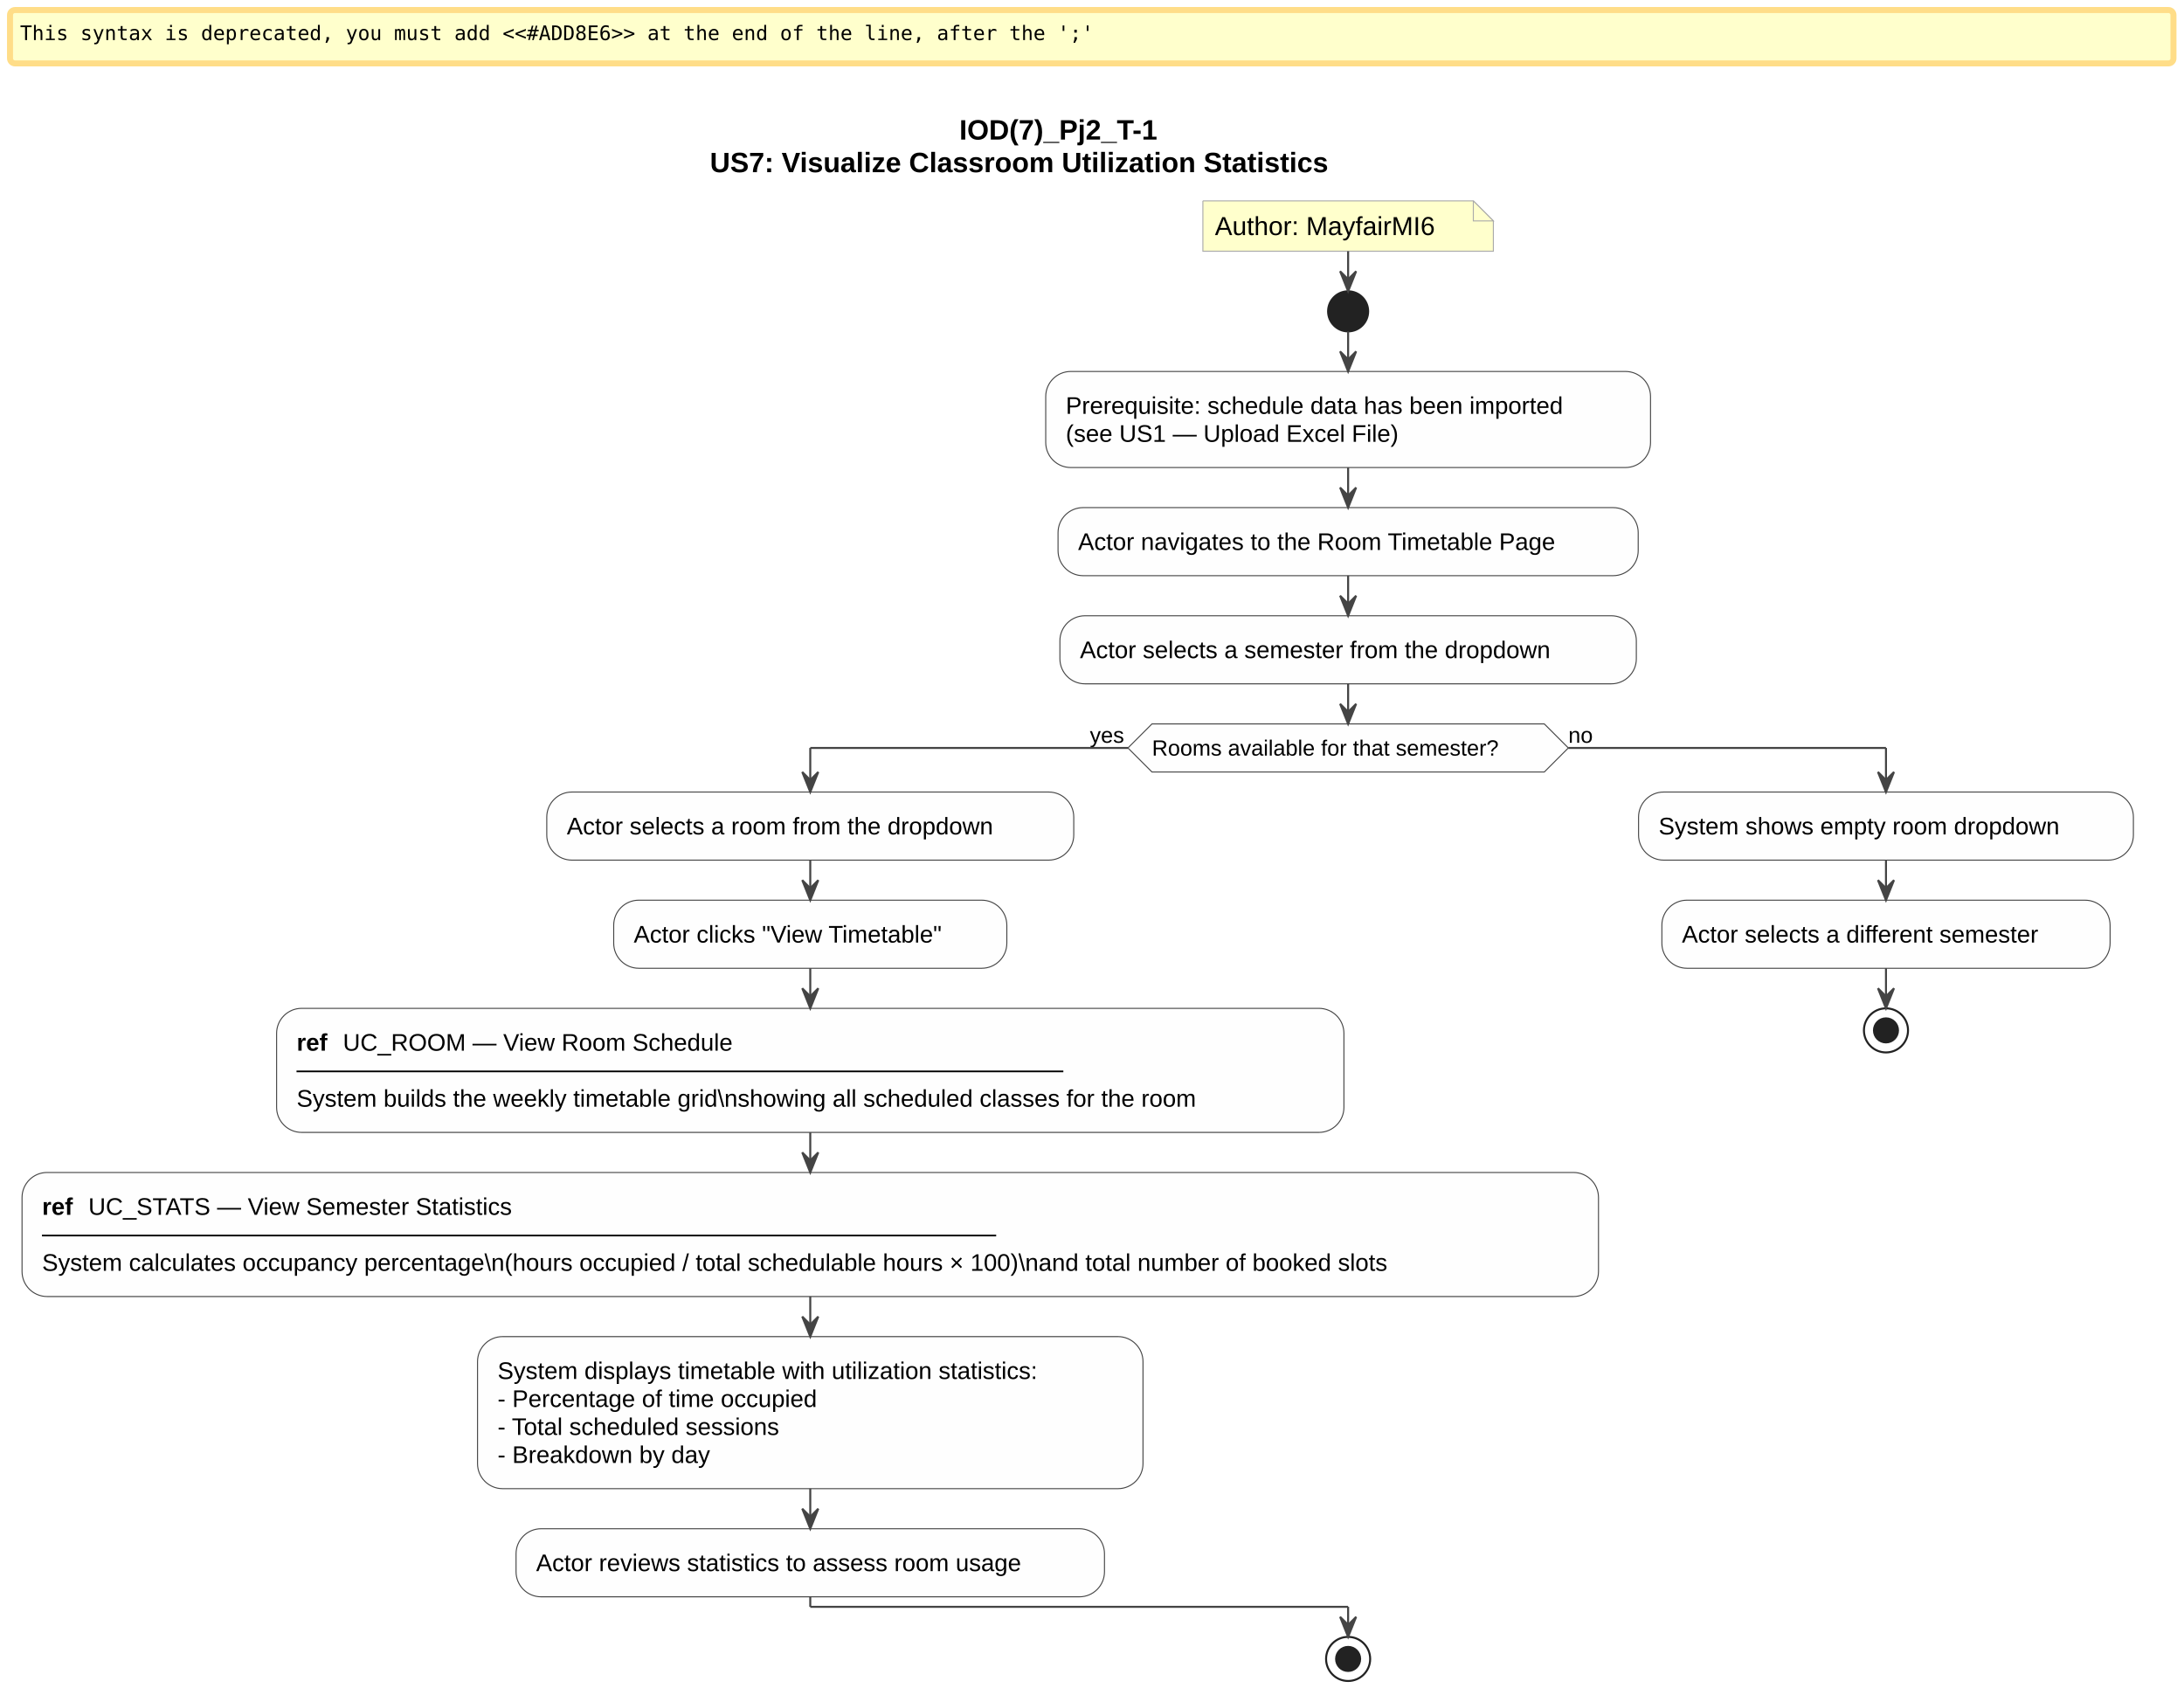
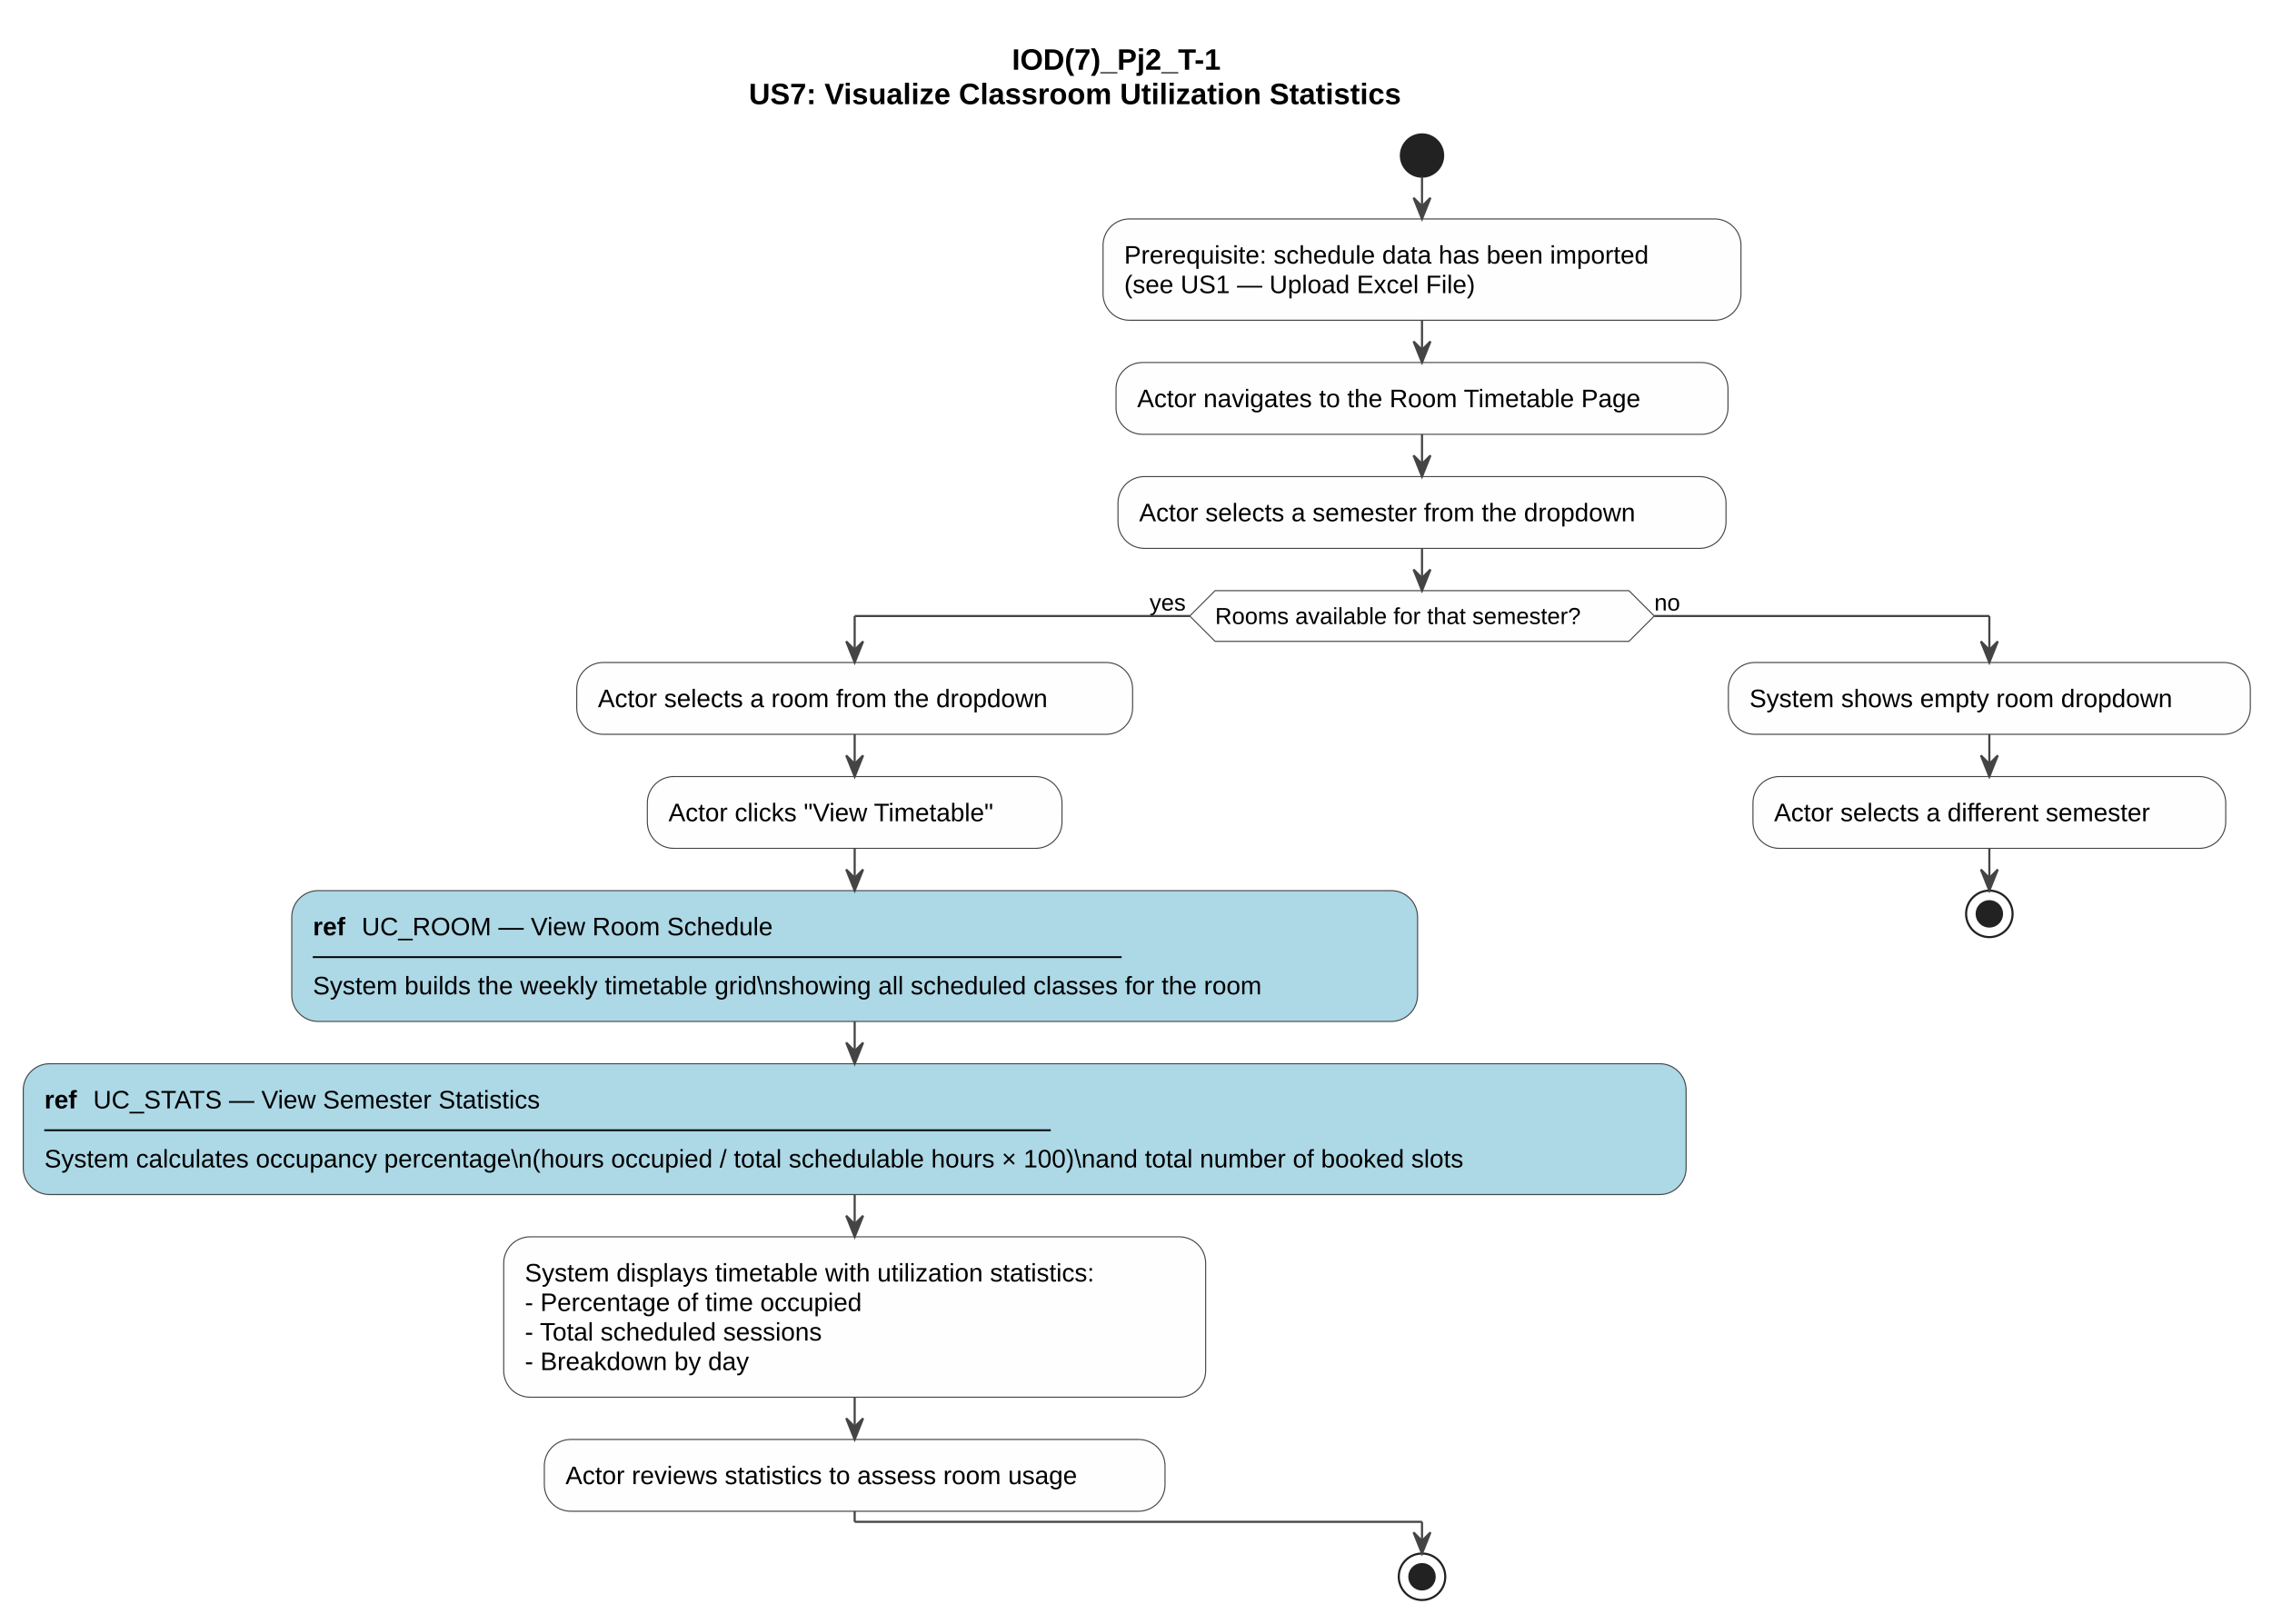
- <svg xmlns="http://www.w3.org/2000/svg" contentStyleType="text/css" data-diagram-type="ACTIVITY" height="849px" preserveAspectRatio="none" style="width:1090px;height:849px;background:#FFFFFF;" version="1.1" viewBox="0 0 1090 849" width="1090px" zoomAndPan="magnify">
+ <svg xmlns="http://www.w3.org/2000/svg" contentStyleType="text/css" height="768px" preserveAspectRatio="none" style="width:1075px;height:768px;background:#FFFFFF;" version="1.1" viewBox="0 0 1075 768" width="1075px" zoomAndPan="magnify">
  <defs />
  <g>
-     <rect fill="#FFFFCC" height="26.641" rx="2.5" ry="2.5" style="stroke:#FFDD88;stroke-width:3;" width="1079.744" x="5" y="5" />
-     <text fill="#000000" font-family="monospace" font-size="10" lengthAdjust="spacing" textLength="535.825" x="10" y="20">This syntax is deprecated, you must add &lt;&lt;#ADD8E6&gt;&gt; at the end of the line, after the ';'</text>
-     <g class="title" data-source-line="11">
-       <text fill="#000000" font-family="Arial" font-size="14" font-weight="bold" lengthAdjust="spacing" textLength="115.172" x="478.786" y="69.636">IOD(7)_Pj2_T-1</text>
-       <text fill="#000000" font-family="Arial" font-size="14" font-weight="bold" lengthAdjust="spacing" textLength="364.123" x="354.31" y="85.933">US7: Visualize Classroom Utilization Statistics</text>
-     </g>
-     <path d="M600.339,100.234 L600.339,125.367 L745.315,125.367 L745.315,110.234 L735.315,100.234 L600.339,100.234" fill="#FFFFCC" style="stroke:#AAAAAA;stroke-width:0.5;" />
-     <path d="M735.315,100.234 L735.315,110.234 L745.315,110.234 L735.315,100.234" fill="#FFFFCC" style="stroke:#AAAAAA;stroke-width:0.5;" />
-     <text fill="#000000" font-family="Arial" font-size="13" lengthAdjust="spacing" textLength="123.976" x="606.339" y="117.301">Author: MayfairMI6</text>
-     <ellipse cx="672.827" cy="155.367" fill="#222222" rx="10" ry="10" style="stroke:#222222;stroke-width:1;" />
-     <rect fill="#FEFEFE" height="47.938" rx="12.5" ry="12.5" style="stroke:#444444;stroke-width:0.5;" width="301.842" x="521.906" y="185.367" />
-     <text fill="#000000" font-family="Arial" font-size="12" lengthAdjust="spacing" textLength="281.842" x="531.906" y="206.506">Prerequisite: schedule data has been imported</text>
-     <text fill="#000000" font-family="Arial" font-size="12" lengthAdjust="spacing" textLength="180.486" x="531.906" y="220.475">(see US1 — Upload Excel File)</text>
-     <rect fill="#FEFEFE" height="33.969" rx="12.5" ry="12.5" style="stroke:#444444;stroke-width:0.5;" width="289.549" x="528.052" y="253.305" />
-     <text fill="#000000" font-family="Arial" font-size="12" lengthAdjust="spacing" textLength="269.549" x="538.052" y="274.443">Actor navigates to the Room Timetable Page</text>
-     <rect fill="#FEFEFE" height="33.969" rx="12.5" ry="12.5" style="stroke:#444444;stroke-width:0.5;" width="287.685" x="528.984" y="307.273" />
-     <text fill="#000000" font-family="Arial" font-size="12" lengthAdjust="spacing" textLength="267.685" x="538.984" y="328.412">Actor selects a semester from the dropdown</text>
-     <polygon fill="#FEFEFE" points="574.925,361.242,770.728,361.242,782.728,373.242,770.728,385.242,574.925,385.242,562.925,373.242,574.925,361.242" style="stroke:#444444;stroke-width:0.5;" />
-     <text fill="#000000" font-family="Arial" font-size="11" lengthAdjust="spacing" textLength="195.803" x="574.925" y="377.05">Rooms available for that semester?</text>
-     <text fill="#000000" font-family="Arial" font-size="11" lengthAdjust="spacing" textLength="19.008" x="543.917" y="370.648">yes</text>
-     <text fill="#000000" font-family="Arial" font-size="11" lengthAdjust="spacing" textLength="13.702" x="782.728" y="370.648">no</text>
-     <rect fill="#FEFEFE" height="33.969" rx="12.5" ry="12.5" style="stroke:#444444;stroke-width:0.5;" width="263.012" x="272.885" y="395.242" />
-     <text fill="#000000" font-family="Arial" font-size="12" lengthAdjust="spacing" textLength="243.012" x="282.885" y="416.381">Actor selects a room from the dropdown</text>
-     <rect fill="#FEFEFE" height="33.969" rx="12.5" ry="12.5" style="stroke:#444444;stroke-width:0.5;" width="196.203" x="306.289" y="449.211" />
-     <text fill="#000000" font-family="Arial" font-size="12" lengthAdjust="spacing" textLength="176.203" x="316.289" y="470.35">Actor clicks "View Timetable"</text>
-     <rect fill="#FEFEFE" height="61.906" rx="12.5" ry="12.5" style="stroke:#444444;stroke-width:0.5;" width="532.689" x="138.046" y="503.18" />
-     <text fill="#000000" font-family="Arial" font-size="12" font-weight="bold" lengthAdjust="spacing" textLength="19.277" x="148.046" y="524.318">ref</text>
-     <text fill="#000000" font-family="Arial" font-size="12" lengthAdjust="spacing" textLength="206.596" x="171.138" y="524.318">UC_ROOM — View Room Schedule</text>
-     <text fill="#000000" font-family="Arial" font-size="12" lengthAdjust="spacing" textLength="325.107" x="148.046" y="538.287">─────────────────────────────────────────────</text>
-     <text fill="#000000" font-family="Arial" font-size="12" lengthAdjust="spacing" textLength="512.689" x="148.046" y="552.256">System builds the weekly timetable grid\nshowing all scheduled classes for the room</text>
-     <rect fill="#FEFEFE" height="61.906" rx="12.5" ry="12.5" style="stroke:#444444;stroke-width:0.5;" width="786.781" x="11" y="585.086" />
-     <text fill="#000000" font-family="Arial" font-size="12" font-weight="bold" lengthAdjust="spacing" textLength="19.277" x="21" y="606.225">ref</text>
-     <text fill="#000000" font-family="Arial" font-size="12" lengthAdjust="spacing" textLength="229.465" x="44.092" y="606.225">UC_STATS — View Semester Statistics</text>
-     <text fill="#000000" font-family="Arial" font-size="12" lengthAdjust="spacing" textLength="404.578" x="21" y="620.193">────────────────────────────────────────────────────────</text>
-     <text fill="#000000" font-family="Arial" font-size="12" lengthAdjust="spacing" textLength="766.781" x="21" y="634.162">System calculates occupancy percentage\n(hours occupied / total schedulable hours × 100)\nand total number of booked slots</text>
-     <rect fill="#FEFEFE" height="75.875" rx="12.5" ry="12.5" style="stroke:#444444;stroke-width:0.5;" width="332.129" x="238.326" y="666.992" />
-     <text fill="#000000" font-family="Arial" font-size="12" lengthAdjust="spacing" textLength="312.129" x="248.326" y="688.131">System displays timetable with utilization statistics:</text>
-     <text fill="#000000" font-family="Arial" font-size="12" lengthAdjust="spacing" textLength="180.557" x="248.326" y="702.1">- Percentage of time occupied</text>
-     <text fill="#000000" font-family="Arial" font-size="12" lengthAdjust="spacing" textLength="157.904" x="248.326" y="716.068">- Total scheduled sessions</text>
-     <text fill="#000000" font-family="Arial" font-size="12" lengthAdjust="spacing" textLength="119.795" x="248.326" y="730.037">- Breakdown by day</text>
-     <rect fill="#FEFEFE" height="33.969" rx="12.5" ry="12.5" style="stroke:#444444;stroke-width:0.5;" width="293.674" x="257.554" y="762.867" />
-     <text fill="#000000" font-family="Arial" font-size="12" lengthAdjust="spacing" textLength="273.674" x="267.554" y="784.006">Actor reviews statistics to assess room usage</text>
-     <rect fill="#FEFEFE" height="33.969" rx="12.5" ry="12.5" style="stroke:#444444;stroke-width:0.5;" width="246.963" x="817.781" y="395.242" />
-     <text fill="#000000" font-family="Arial" font-size="12" lengthAdjust="spacing" textLength="226.963" x="827.781" y="416.381">System shows empty room dropdown</text>
-     <rect fill="#FEFEFE" height="33.969" rx="12.5" ry="12.5" style="stroke:#444444;stroke-width:0.5;" width="223.695" x="829.415" y="449.211" />
-     <text fill="#000000" font-family="Arial" font-size="12" lengthAdjust="spacing" textLength="203.695" x="839.415" y="470.35">Actor selects a different semester</text>
-     <ellipse cx="941.263" cy="514.18" fill="none" rx="11" ry="11" style="stroke:#222222;stroke-width:1;" />
-     <ellipse cx="941.263" cy="514.18" fill="#222222" rx="6" ry="6" style="stroke:#222222;stroke-width:1;" />
-     <ellipse cx="672.827" cy="827.836" fill="none" rx="11" ry="11" style="stroke:#222222;stroke-width:1;" />
-     <ellipse cx="672.827" cy="827.836" fill="#222222" rx="6" ry="6" style="stroke:#222222;stroke-width:1;" />
-     <line style="stroke:#444444;stroke-width:1;" x1="672.827" x2="672.827" y1="125.367" y2="145.367" />
-     <polygon fill="#444444" points="668.827,135.367,672.827,145.367,676.827,135.367,672.827,139.367" style="stroke:#444444;stroke-width:1;" />
-     <line style="stroke:#444444;stroke-width:1;" x1="672.827" x2="672.827" y1="165.367" y2="185.367" />
-     <polygon fill="#444444" points="668.827,175.367,672.827,185.367,676.827,175.367,672.827,179.367" style="stroke:#444444;stroke-width:1;" />
-     <line style="stroke:#444444;stroke-width:1;" x1="672.827" x2="672.827" y1="233.305" y2="253.305" />
-     <polygon fill="#444444" points="668.827,243.305,672.827,253.305,676.827,243.305,672.827,247.305" style="stroke:#444444;stroke-width:1;" />
-     <line style="stroke:#444444;stroke-width:1;" x1="672.827" x2="672.827" y1="287.273" y2="307.273" />
-     <polygon fill="#444444" points="668.827,297.273,672.827,307.273,676.827,297.273,672.827,301.273" style="stroke:#444444;stroke-width:1;" />
-     <line style="stroke:#444444;stroke-width:1;" x1="404.391" x2="404.391" y1="429.211" y2="449.211" />
-     <polygon fill="#444444" points="400.391,439.211,404.391,449.211,408.391,439.211,404.391,443.211" style="stroke:#444444;stroke-width:1;" />
-     <line style="stroke:#444444;stroke-width:1;" x1="404.391" x2="404.391" y1="483.18" y2="503.18" />
-     <polygon fill="#444444" points="400.391,493.18,404.391,503.18,408.391,493.18,404.391,497.18" style="stroke:#444444;stroke-width:1;" />
-     <line style="stroke:#444444;stroke-width:1;" x1="404.391" x2="404.391" y1="565.086" y2="585.086" />
-     <polygon fill="#444444" points="400.391,575.086,404.391,585.086,408.391,575.086,404.391,579.086" style="stroke:#444444;stroke-width:1;" />
-     <line style="stroke:#444444;stroke-width:1;" x1="404.391" x2="404.391" y1="646.992" y2="666.992" />
-     <polygon fill="#444444" points="400.391,656.992,404.391,666.992,408.391,656.992,404.391,660.992" style="stroke:#444444;stroke-width:1;" />
-     <line style="stroke:#444444;stroke-width:1;" x1="404.391" x2="404.391" y1="742.867" y2="762.867" />
-     <polygon fill="#444444" points="400.391,752.867,404.391,762.867,408.391,752.867,404.391,756.867" style="stroke:#444444;stroke-width:1;" />
-     <line style="stroke:#444444;stroke-width:1;" x1="941.263" x2="941.263" y1="429.211" y2="449.211" />
-     <polygon fill="#444444" points="937.263,439.211,941.263,449.211,945.263,439.211,941.263,443.211" style="stroke:#444444;stroke-width:1;" />
-     <line style="stroke:#444444;stroke-width:1;" x1="941.263" x2="941.263" y1="483.18" y2="503.18" />
-     <polygon fill="#444444" points="937.263,493.18,941.263,503.18,945.263,493.18,941.263,497.18" style="stroke:#444444;stroke-width:1;" />
-     <line style="stroke:#444444;stroke-width:1;" x1="562.925" x2="404.391" y1="373.242" y2="373.242" />
-     <line style="stroke:#444444;stroke-width:1;" x1="404.391" x2="404.391" y1="373.242" y2="395.242" />
-     <polygon fill="#444444" points="400.391,385.242,404.391,395.242,408.391,385.242,404.391,389.242" style="stroke:#444444;stroke-width:1;" />
-     <line style="stroke:#444444;stroke-width:1;" x1="782.728" x2="941.263" y1="373.242" y2="373.242" />
-     <line style="stroke:#444444;stroke-width:1;" x1="941.263" x2="941.263" y1="373.242" y2="395.242" />
-     <polygon fill="#444444" points="937.263,385.242,941.263,395.242,945.263,385.242,941.263,389.242" style="stroke:#444444;stroke-width:1;" />
-     <line style="stroke:#444444;stroke-width:1;" x1="404.391" x2="404.391" y1="796.836" y2="801.836" />
-     <line style="stroke:#444444;stroke-width:1;" x1="404.391" x2="672.827" y1="801.836" y2="801.836" />
-     <line style="stroke:#444444;stroke-width:1;" x1="672.827" x2="672.827" y1="801.836" y2="816.836" />
-     <polygon fill="#444444" points="668.827,806.836,672.827,816.836,676.827,806.836,672.827,810.836" style="stroke:#444444;stroke-width:1;" />
-     <line style="stroke:#444444;stroke-width:1;" x1="672.827" x2="672.827" y1="341.242" y2="361.242" />
-     <polygon fill="#444444" points="668.827,351.242,672.827,361.242,676.827,351.242,672.827,355.242" style="stroke:#444444;stroke-width:1;" />
+     <text fill="#000000" font-family="Arial" font-size="14" font-weight="bold" lengthAdjust="spacing" textLength="115.172" x="478.786" y="32.995">IOD(7)_Pj2_T-1</text>
+     <text fill="#000000" font-family="Arial" font-size="14" font-weight="bold" lengthAdjust="spacing" textLength="364.123" x="354.31" y="49.292">US7: Visualize Classroom Utilization Statistics</text>
+     <ellipse cx="672.827" cy="73.594" fill="#222222" rx="10" ry="10" style="stroke:#222222;stroke-width:1;" />
+     <rect fill="#FEFEFE" height="47.938" rx="12.5" ry="12.5" style="stroke:#444444;stroke-width:0.5;" width="301.842" x="521.906" y="103.594" />
+     <text fill="#000000" font-family="Arial" font-size="12" lengthAdjust="spacing" textLength="281.842" x="531.906" y="124.732">Prerequisite: schedule data has been imported</text>
+     <text fill="#000000" font-family="Arial" font-size="12" lengthAdjust="spacing" textLength="180.486" x="531.906" y="138.701">(see US1 — Upload Excel File)</text>
+     <rect fill="#FEFEFE" height="33.969" rx="12.5" ry="12.5" style="stroke:#444444;stroke-width:0.5;" width="289.549" x="528.052" y="171.531" />
+     <text fill="#000000" font-family="Arial" font-size="12" lengthAdjust="spacing" textLength="269.549" x="538.052" y="192.67">Actor navigates to the Room Timetable Page</text>
+     <rect fill="#FEFEFE" height="33.969" rx="12.5" ry="12.5" style="stroke:#444444;stroke-width:0.5;" width="287.685" x="528.984" y="225.5" />
+     <text fill="#000000" font-family="Arial" font-size="12" lengthAdjust="spacing" textLength="267.685" x="538.984" y="246.639">Actor selects a semester from the dropdown</text>
+     <polygon fill="#FEFEFE" points="574.925,279.469,770.728,279.469,782.728,291.469,770.728,303.469,574.925,303.469,562.925,291.469,574.925,279.469" style="stroke:#444444;stroke-width:0.5;" />
+     <text fill="#000000" font-family="Arial" font-size="11" lengthAdjust="spacing" textLength="195.803" x="574.925" y="295.277">Rooms available for that semester?</text>
+     <text fill="#000000" font-family="Arial" font-size="11" lengthAdjust="spacing" textLength="19.008" x="543.917" y="288.875">yes</text>
+     <text fill="#000000" font-family="Arial" font-size="11" lengthAdjust="spacing" textLength="13.702" x="782.728" y="288.875">no</text>
+     <rect fill="#FEFEFE" height="33.969" rx="12.5" ry="12.5" style="stroke:#444444;stroke-width:0.5;" width="263.012" x="272.885" y="313.469" />
+     <text fill="#000000" font-family="Arial" font-size="12" lengthAdjust="spacing" textLength="243.012" x="282.885" y="334.607">Actor selects a room from the dropdown</text>
+     <rect fill="#FEFEFE" height="33.969" rx="12.5" ry="12.5" style="stroke:#444444;stroke-width:0.5;" width="196.203" x="306.289" y="367.438" />
+     <text fill="#000000" font-family="Arial" font-size="12" lengthAdjust="spacing" textLength="176.203" x="316.289" y="388.576">Actor clicks "View Timetable"</text>
+     <rect fill="#ADD8E6" height="61.906" rx="12.5" ry="12.5" style="stroke:#444444;stroke-width:0.5;" width="532.689" x="138.046" y="421.406" />
+     <text fill="#000000" font-family="Arial" font-size="12" font-weight="bold" lengthAdjust="spacing" textLength="19.277" x="148.046" y="442.545">ref</text>
+     <text fill="#000000" font-family="Arial" font-size="12" lengthAdjust="spacing" textLength="206.596" x="171.138" y="442.545">UC_ROOM — View Room Schedule</text>
+     <text fill="#000000" font-family="Arial" font-size="12" lengthAdjust="spacing" textLength="325.107" x="148.046" y="456.514">─────────────────────────────────────────────</text>
+     <text fill="#000000" font-family="Arial" font-size="12" lengthAdjust="spacing" textLength="512.689" x="148.046" y="470.482">System builds the weekly timetable grid\nshowing all scheduled classes for the room</text>
+     <rect fill="#ADD8E6" height="61.906" rx="12.5" ry="12.5" style="stroke:#444444;stroke-width:0.5;" width="786.781" x="11" y="503.312" />
+     <text fill="#000000" font-family="Arial" font-size="12" font-weight="bold" lengthAdjust="spacing" textLength="19.277" x="21" y="524.451">ref</text>
+     <text fill="#000000" font-family="Arial" font-size="12" lengthAdjust="spacing" textLength="229.465" x="44.092" y="524.451">UC_STATS — View Semester Statistics</text>
+     <text fill="#000000" font-family="Arial" font-size="12" lengthAdjust="spacing" textLength="404.578" x="21" y="538.42">────────────────────────────────────────────────────────</text>
+     <text fill="#000000" font-family="Arial" font-size="12" lengthAdjust="spacing" textLength="766.781" x="21" y="552.389">System calculates occupancy percentage\n(hours occupied / total schedulable hours × 100)\nand total number of booked slots</text>
+     <rect fill="#FEFEFE" height="75.875" rx="12.5" ry="12.5" style="stroke:#444444;stroke-width:0.5;" width="332.129" x="238.326" y="585.219" />
+     <text fill="#000000" font-family="Arial" font-size="12" lengthAdjust="spacing" textLength="312.129" x="248.326" y="606.357">System displays timetable with utilization statistics:</text>
+     <text fill="#000000" font-family="Arial" font-size="12" lengthAdjust="spacing" textLength="180.557" x="248.326" y="620.326">- Percentage of time occupied</text>
+     <text fill="#000000" font-family="Arial" font-size="12" lengthAdjust="spacing" textLength="157.904" x="248.326" y="634.295">- Total scheduled sessions</text>
+     <text fill="#000000" font-family="Arial" font-size="12" lengthAdjust="spacing" textLength="119.795" x="248.326" y="648.264">- Breakdown by day</text>
+     <rect fill="#FEFEFE" height="33.969" rx="12.5" ry="12.5" style="stroke:#444444;stroke-width:0.5;" width="293.674" x="257.554" y="681.094" />
+     <text fill="#000000" font-family="Arial" font-size="12" lengthAdjust="spacing" textLength="273.674" x="267.554" y="702.232">Actor reviews statistics to assess room usage</text>
+     <rect fill="#FEFEFE" height="33.969" rx="12.5" ry="12.5" style="stroke:#444444;stroke-width:0.5;" width="246.963" x="817.781" y="313.469" />
+     <text fill="#000000" font-family="Arial" font-size="12" lengthAdjust="spacing" textLength="226.963" x="827.781" y="334.607">System shows empty room dropdown</text>
+     <rect fill="#FEFEFE" height="33.969" rx="12.5" ry="12.5" style="stroke:#444444;stroke-width:0.5;" width="223.695" x="829.415" y="367.438" />
+     <text fill="#000000" font-family="Arial" font-size="12" lengthAdjust="spacing" textLength="203.695" x="839.415" y="388.576">Actor selects a different semester</text>
+     <ellipse cx="941.263" cy="432.406" fill="none" rx="11" ry="11" style="stroke:#222222;stroke-width:1;" />
+     <ellipse cx="941.263" cy="432.406" fill="#222222" rx="6" ry="6" style="stroke:#222222;stroke-width:1;" />
+     <ellipse cx="672.827" cy="746.062" fill="none" rx="11" ry="11" style="stroke:#222222;stroke-width:1;" />
+     <ellipse cx="672.827" cy="746.062" fill="#222222" rx="6" ry="6" style="stroke:#222222;stroke-width:1;" />
+     <line style="stroke:#444444;stroke-width:1;" x1="672.827" x2="672.827" y1="83.594" y2="103.594" />
+     <polygon fill="#444444" points="668.827,93.594,672.827,103.594,676.827,93.594,672.827,97.594" style="stroke:#444444;stroke-width:1;" />
+     <line style="stroke:#444444;stroke-width:1;" x1="672.827" x2="672.827" y1="151.531" y2="171.531" />
+     <polygon fill="#444444" points="668.827,161.531,672.827,171.531,676.827,161.531,672.827,165.531" style="stroke:#444444;stroke-width:1;" />
+     <line style="stroke:#444444;stroke-width:1;" x1="672.827" x2="672.827" y1="205.5" y2="225.5" />
+     <polygon fill="#444444" points="668.827,215.5,672.827,225.5,676.827,215.5,672.827,219.5" style="stroke:#444444;stroke-width:1;" />
+     <line style="stroke:#444444;stroke-width:1;" x1="404.391" x2="404.391" y1="347.438" y2="367.438" />
+     <polygon fill="#444444" points="400.391,357.438,404.391,367.438,408.391,357.438,404.391,361.438" style="stroke:#444444;stroke-width:1;" />
+     <line style="stroke:#444444;stroke-width:1;" x1="404.391" x2="404.391" y1="401.406" y2="421.406" />
+     <polygon fill="#444444" points="400.391,411.406,404.391,421.406,408.391,411.406,404.391,415.406" style="stroke:#444444;stroke-width:1;" />
+     <line style="stroke:#444444;stroke-width:1;" x1="404.391" x2="404.391" y1="483.312" y2="503.312" />
+     <polygon fill="#444444" points="400.391,493.312,404.391,503.312,408.391,493.312,404.391,497.312" style="stroke:#444444;stroke-width:1;" />
+     <line style="stroke:#444444;stroke-width:1;" x1="404.391" x2="404.391" y1="565.219" y2="585.219" />
+     <polygon fill="#444444" points="400.391,575.219,404.391,585.219,408.391,575.219,404.391,579.219" style="stroke:#444444;stroke-width:1;" />
+     <line style="stroke:#444444;stroke-width:1;" x1="404.391" x2="404.391" y1="661.094" y2="681.094" />
+     <polygon fill="#444444" points="400.391,671.094,404.391,681.094,408.391,671.094,404.391,675.094" style="stroke:#444444;stroke-width:1;" />
+     <line style="stroke:#444444;stroke-width:1;" x1="941.263" x2="941.263" y1="347.438" y2="367.438" />
+     <polygon fill="#444444" points="937.263,357.438,941.263,367.438,945.263,357.438,941.263,361.438" style="stroke:#444444;stroke-width:1;" />
+     <line style="stroke:#444444;stroke-width:1;" x1="941.263" x2="941.263" y1="401.406" y2="421.406" />
+     <polygon fill="#444444" points="937.263,411.406,941.263,421.406,945.263,411.406,941.263,415.406" style="stroke:#444444;stroke-width:1;" />
+     <line style="stroke:#444444;stroke-width:1;" x1="562.925" x2="404.391" y1="291.469" y2="291.469" />
+     <line style="stroke:#444444;stroke-width:1;" x1="404.391" x2="404.391" y1="291.469" y2="313.469" />
+     <polygon fill="#444444" points="400.391,303.469,404.391,313.469,408.391,303.469,404.391,307.469" style="stroke:#444444;stroke-width:1;" />
+     <line style="stroke:#444444;stroke-width:1;" x1="782.728" x2="941.263" y1="291.469" y2="291.469" />
+     <line style="stroke:#444444;stroke-width:1;" x1="941.263" x2="941.263" y1="291.469" y2="313.469" />
+     <polygon fill="#444444" points="937.263,303.469,941.263,313.469,945.263,303.469,941.263,307.469" style="stroke:#444444;stroke-width:1;" />
+     <line style="stroke:#444444;stroke-width:1;" x1="404.391" x2="404.391" y1="715.062" y2="720.062" />
+     <line style="stroke:#444444;stroke-width:1;" x1="404.391" x2="672.827" y1="720.062" y2="720.062" />
+     <line style="stroke:#444444;stroke-width:1;" x1="672.827" x2="672.827" y1="720.062" y2="735.062" />
+     <polygon fill="#444444" points="668.827,725.062,672.827,735.062,676.827,725.062,672.827,729.062" style="stroke:#444444;stroke-width:1;" />
+     <line style="stroke:#444444;stroke-width:1;" x1="672.827" x2="672.827" y1="259.469" y2="279.469" />
+     <polygon fill="#444444" points="668.827,269.469,672.827,279.469,676.827,269.469,672.827,273.469" style="stroke:#444444;stroke-width:1;" />
  </g>
</svg>
